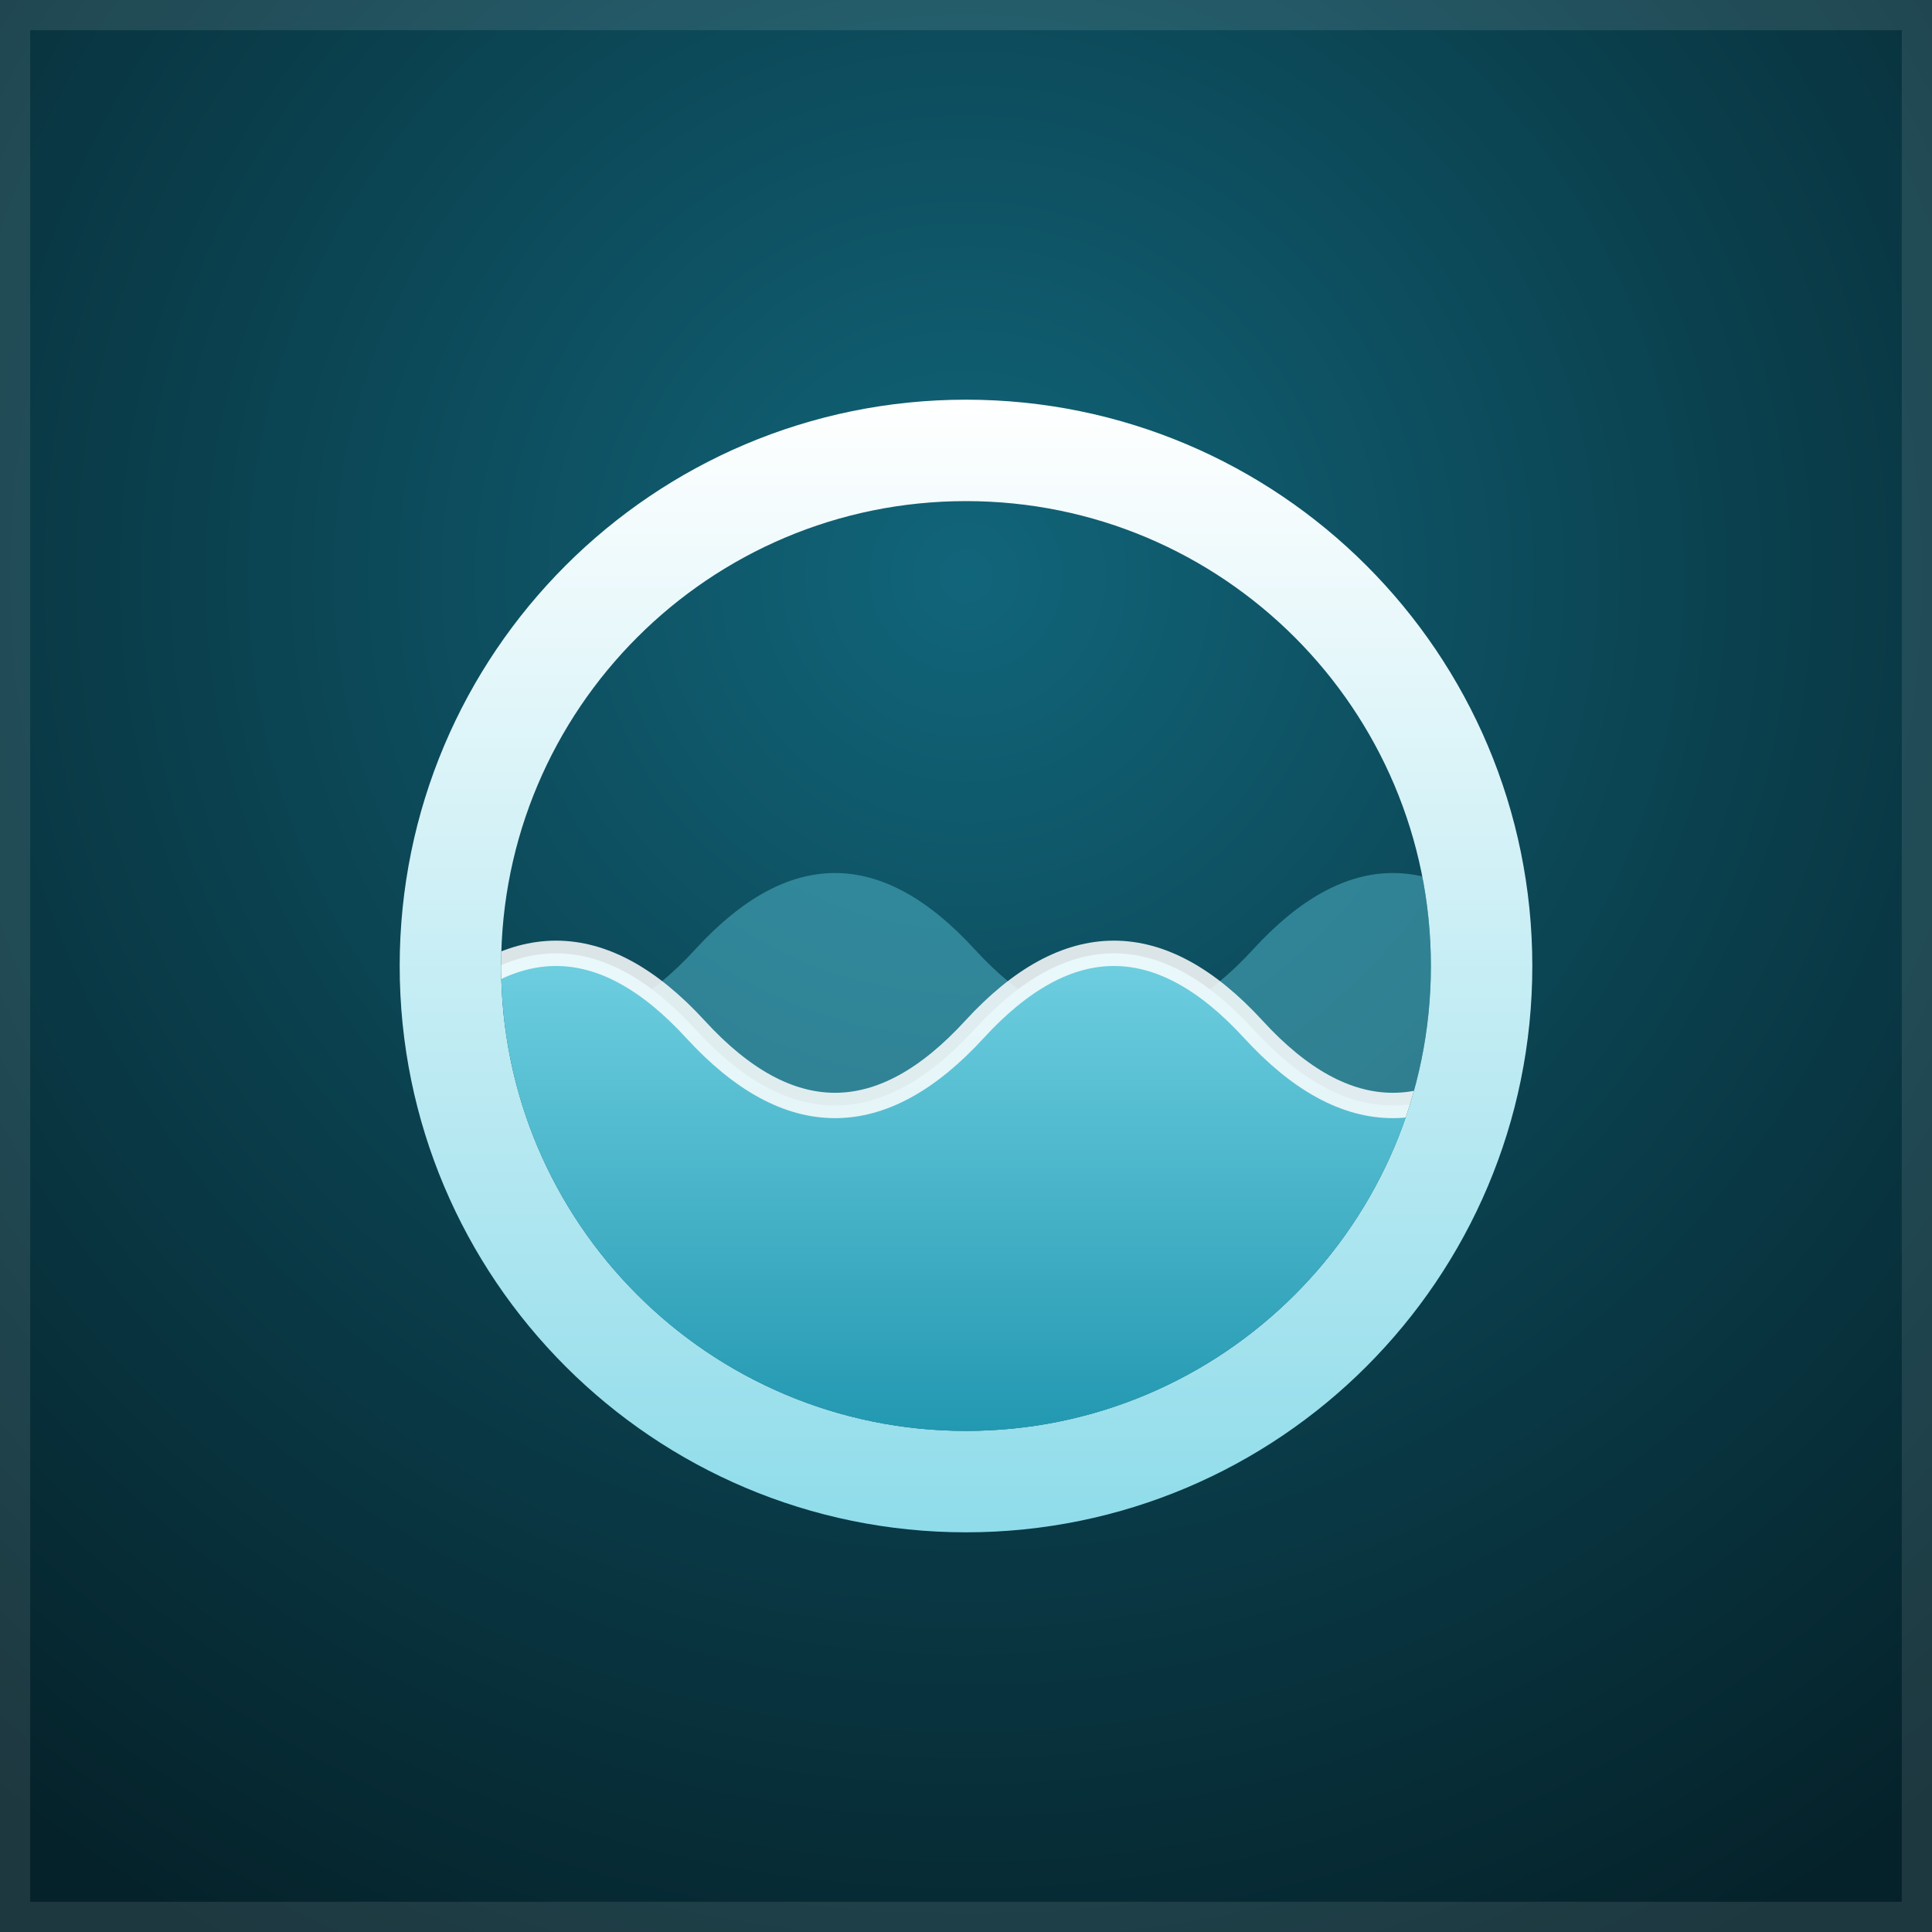
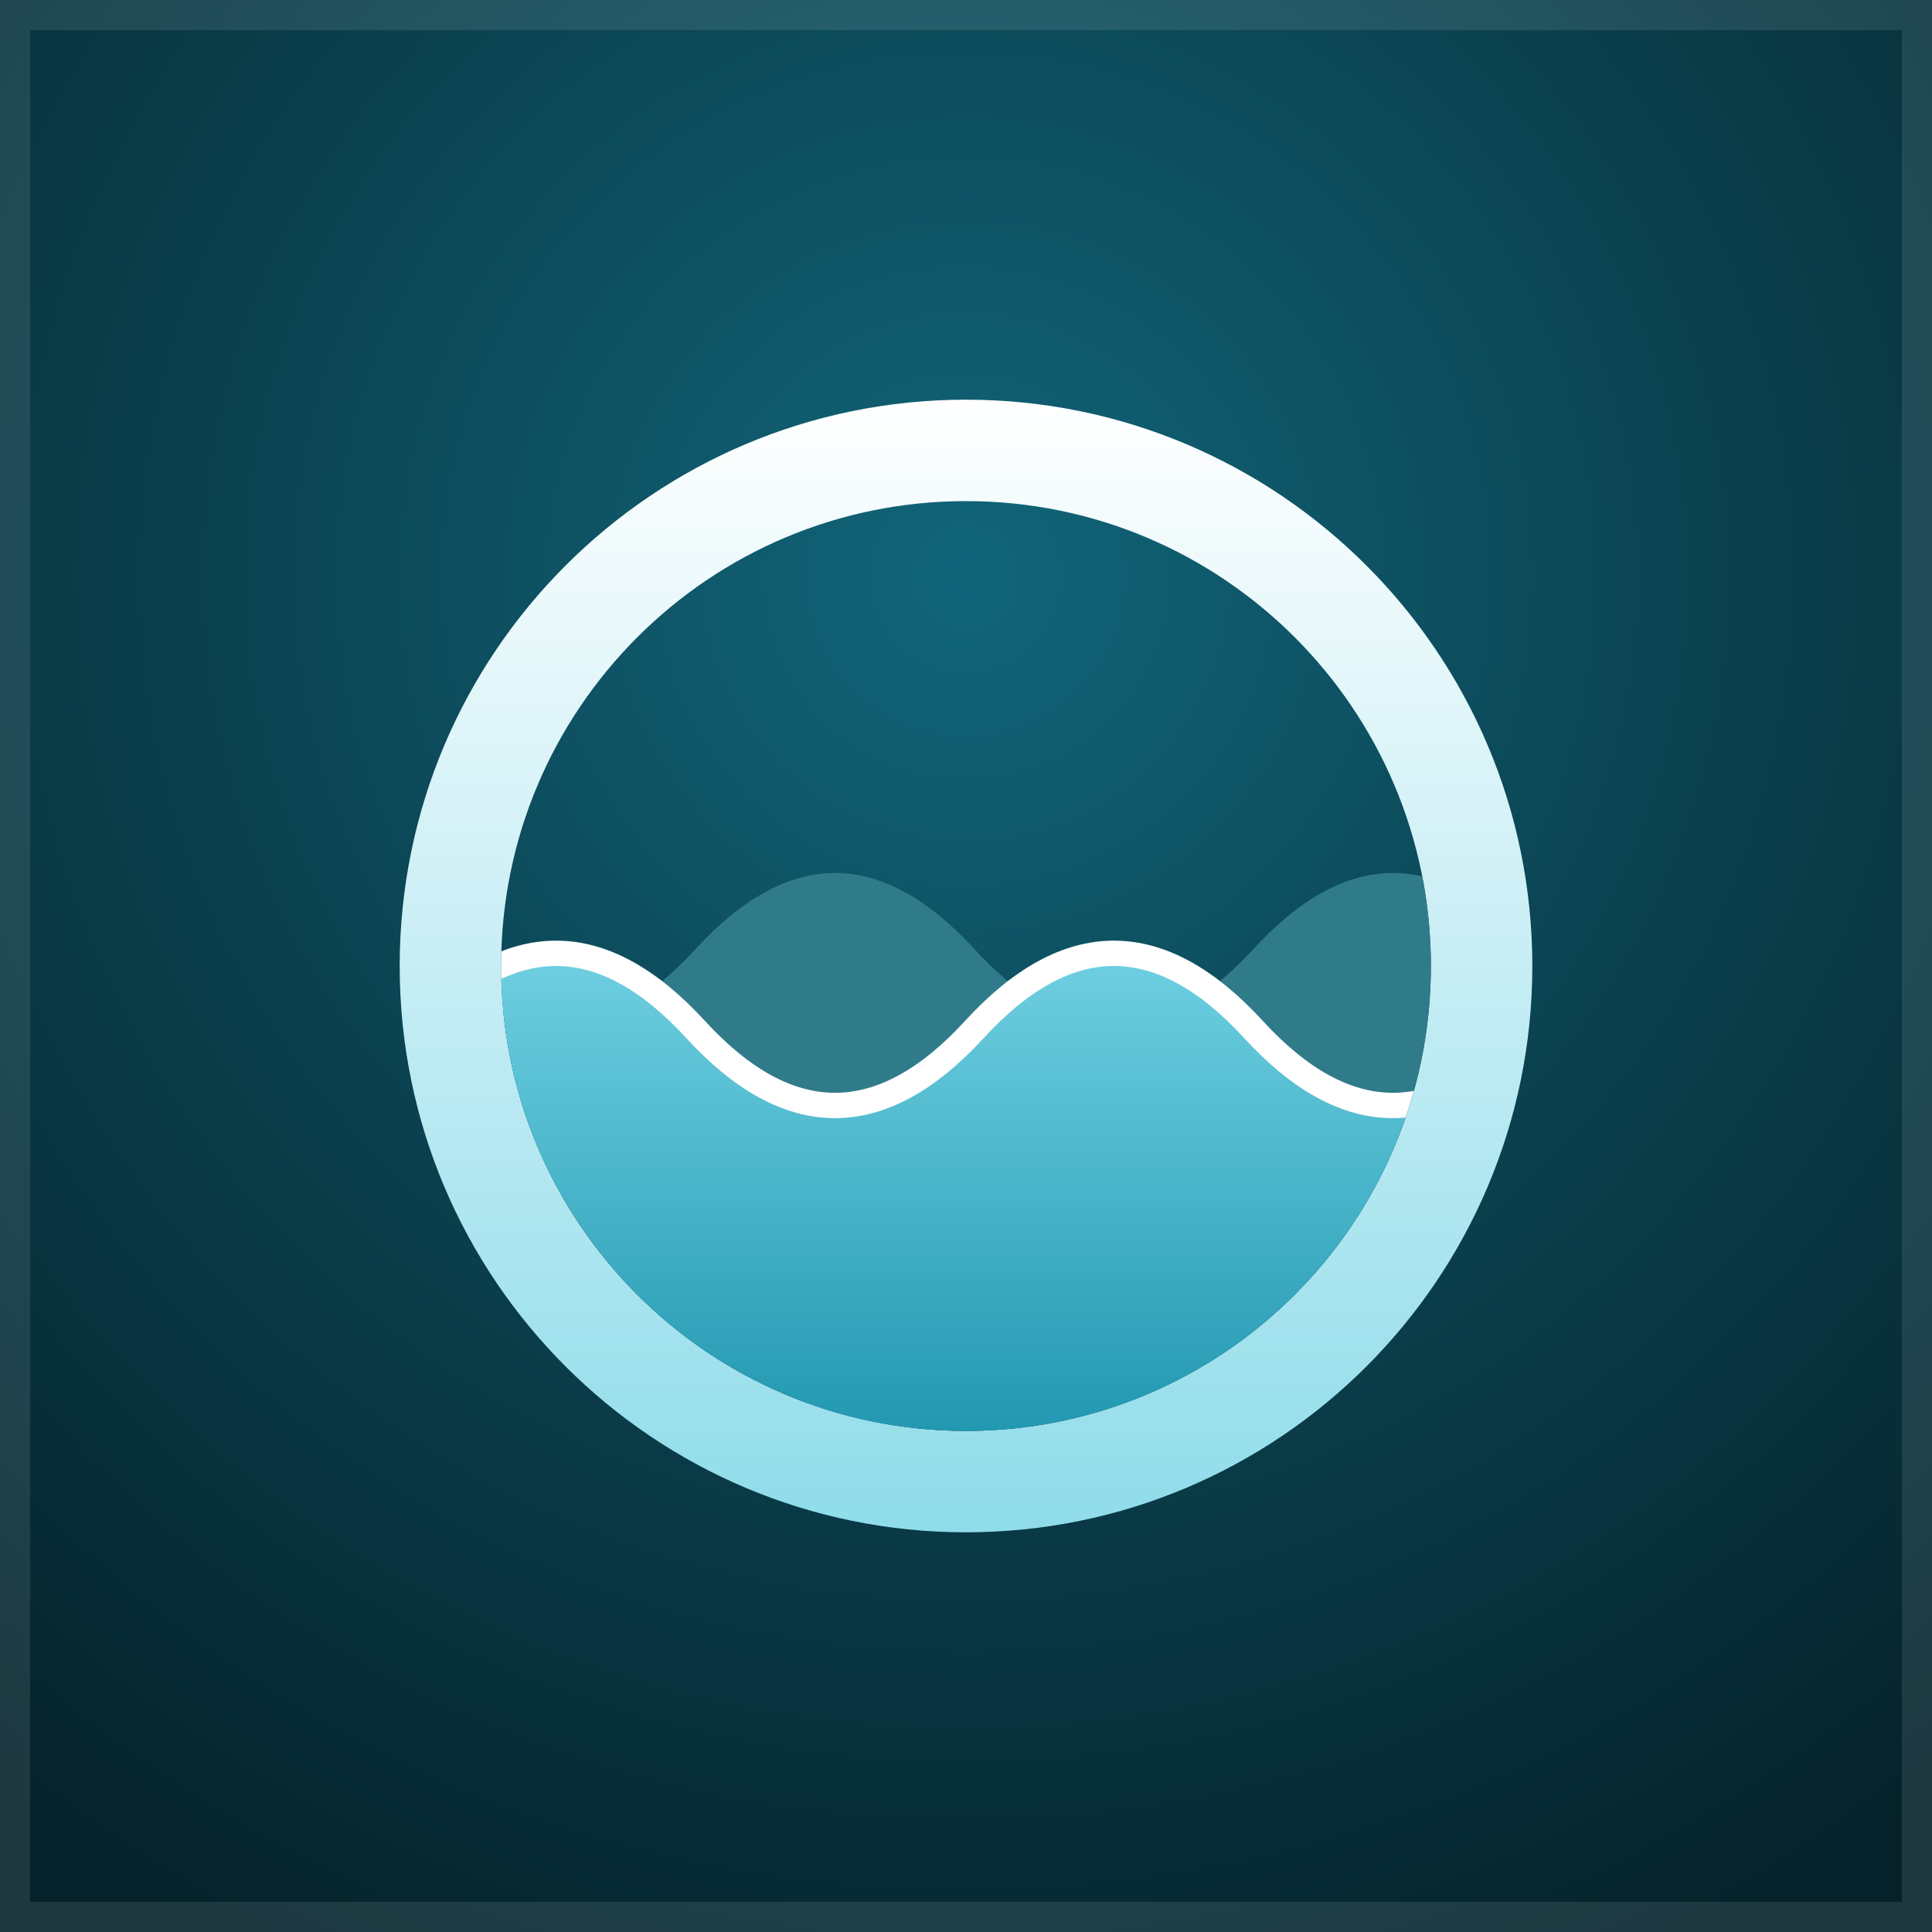
<svg xmlns="http://www.w3.org/2000/svg" viewBox="0 0 32 32" width="1024" height="1024" role="img" aria-label="Tidewell">
  <defs>
    <radialGradient id="fg" cx="50%" cy="30%" r="80%">
      <stop offset="0" stop-color="#11657A" />
      <stop offset=".55" stop-color="#0A3D4A" />
      <stop offset="1" stop-color="#05222A" />
    </radialGradient>
  </defs>
  <rect width="32" height="32" fill="url(#fg)" />
  <rect x=".25" y=".25" width="31.5" height="31.5" fill="none" stroke="#FFFFFF" stroke-opacity=".10" stroke-width=".5" />
  <g transform="translate(4.8 4.8) scale(0.7)">
    <defs>
      <linearGradient id="pr" x1="16" y1="2.6" x2="16" y2="29.4" gradientUnits="userSpaceOnUse">
        <stop offset="0" stop-color="#FFFFFF" />
        <stop offset="1" stop-color="#8FDCEA" />
      </linearGradient>
      <linearGradient id="pw" x1="16" y1="14" x2="16" y2="28" gradientUnits="userSpaceOnUse">
        <stop offset="0" stop-color="#7AD8E8" />
        <stop offset="1" stop-color="#1C93AD" />
      </linearGradient>
      <clipPath id="pc">
        <circle cx="16" cy="16" r="11" />
      </clipPath>
    </defs>
    <circle cx="16" cy="16" r="12.2" fill="none" stroke="url(#pr)" stroke-width="2.4" />
    <g clip-path="url(#pc)">
-       <path d="M3 15.6c2.2 2.4 4.4 2.4 6.6 0s4.4-2.4 6.6 0 4.4 2.4 6.6 0 4.4-2.4 6.6 0V30H3z" fill="#5CC6D9" opacity="0.45" />
+       <path d="M3 15.6c2.2 2.4 4.4 2.4 6.6 0s4.4-2.4 6.6 0 4.4 2.4 6.6 0 4.4-2.4 6.6 0V30H3z" fill="#2F7B8A" opacity="1" />
      <path d="M3 17.5c2.2-2.4 4.4-2.4 6.6 0s4.4 2.4 6.6 0 4.4-2.4 6.6 0 4.4 2.4 6.6 0V30H3z" fill="url(#pw)" />
-       <path d="M3 17.5c2.2-2.4 4.4-2.4 6.6 0s4.4 2.4 6.6 0 4.4-2.4 6.6 0 4.4 2.4 6.6 0" fill="none" stroke="#FFFFFF" stroke-width="0.6" stroke-linecap="round" opacity="0.85" />
+       <path d="M3 17.5c2.2-2.4 4.4-2.4 6.6 0s4.4 2.4 6.6 0 4.4-2.4 6.6 0 4.4 2.4 6.6 0" fill="none" stroke="#FFFFFF" stroke-width="0.6" stroke-linecap="round" opacity="1" />
    </g>
  </g>
</svg>
